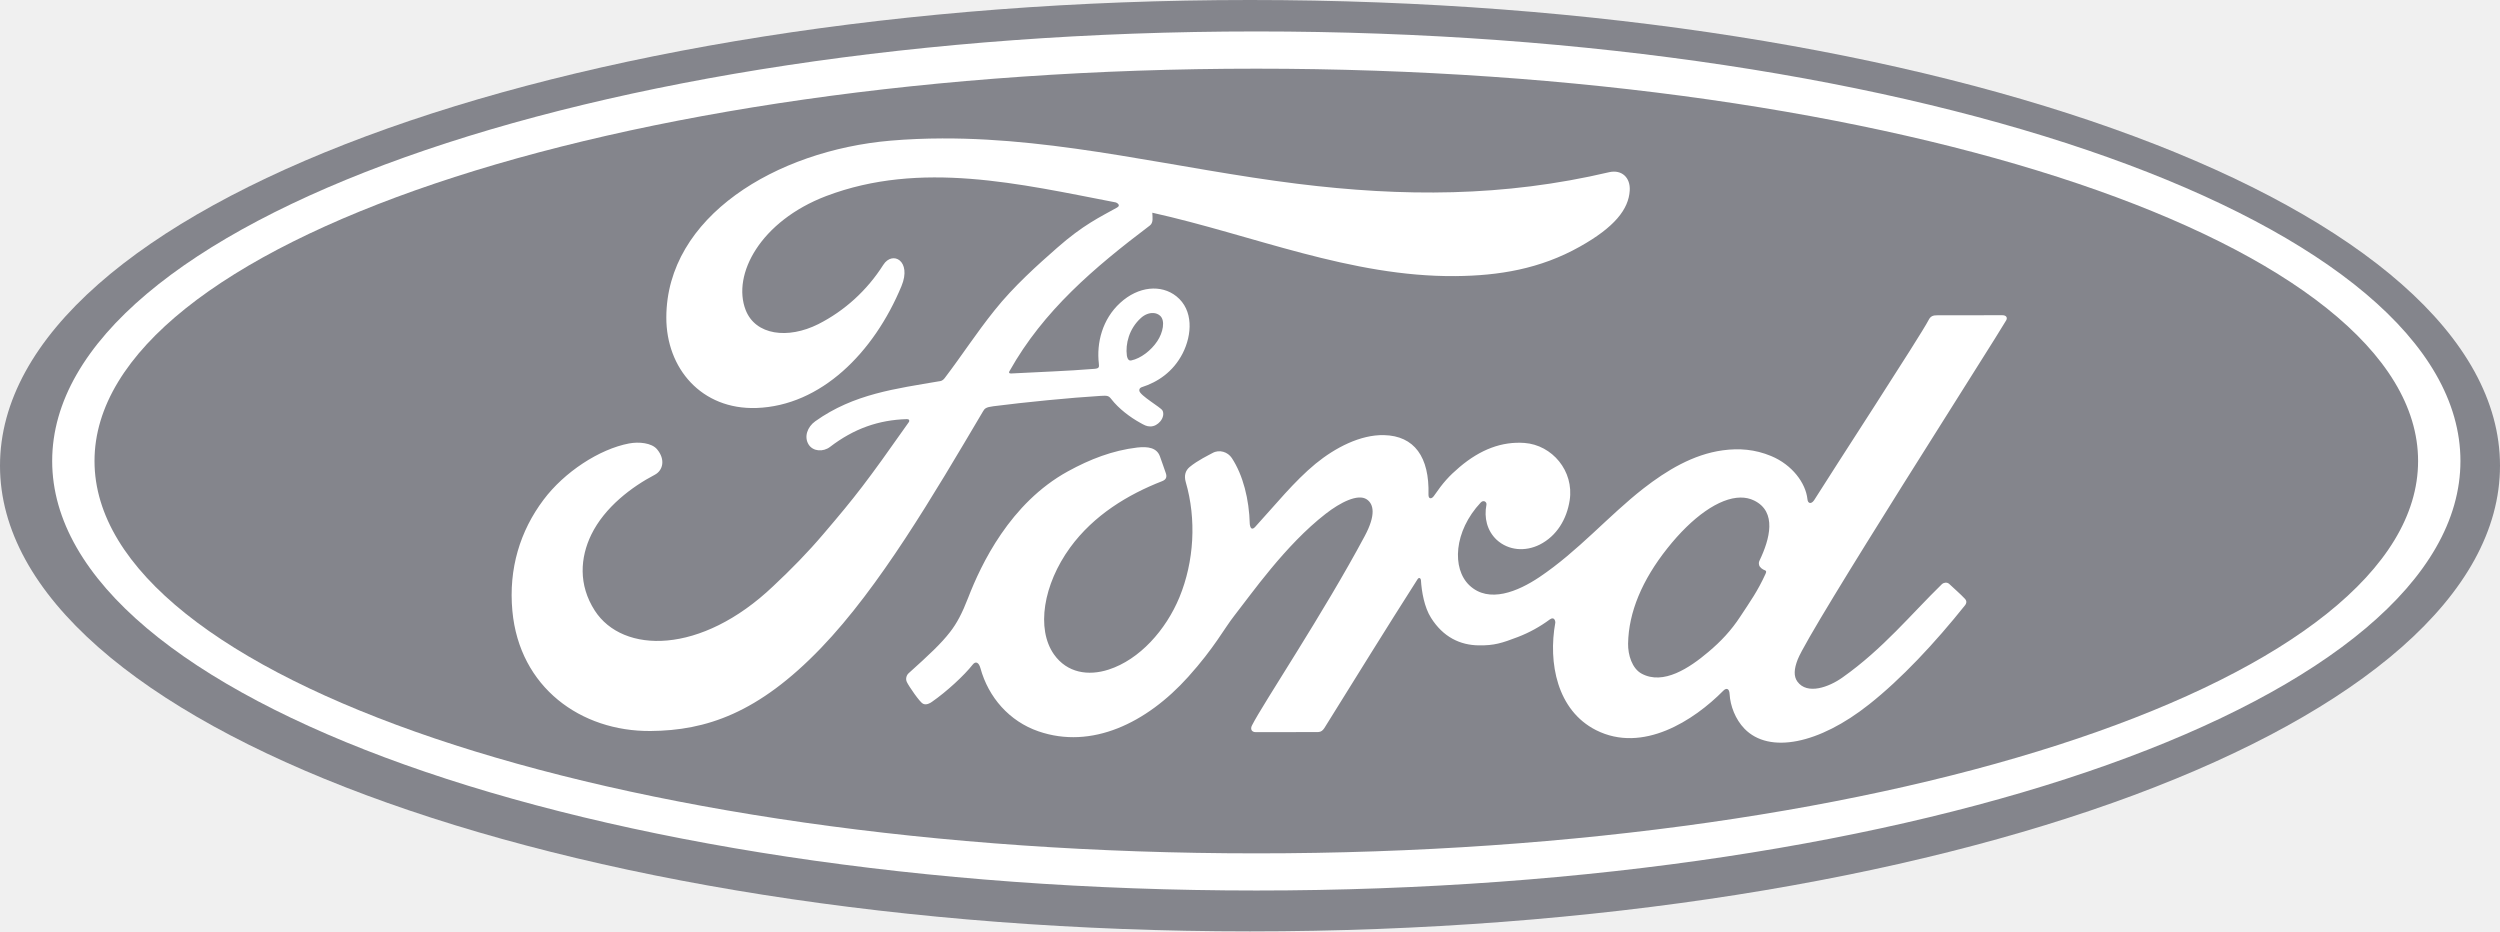
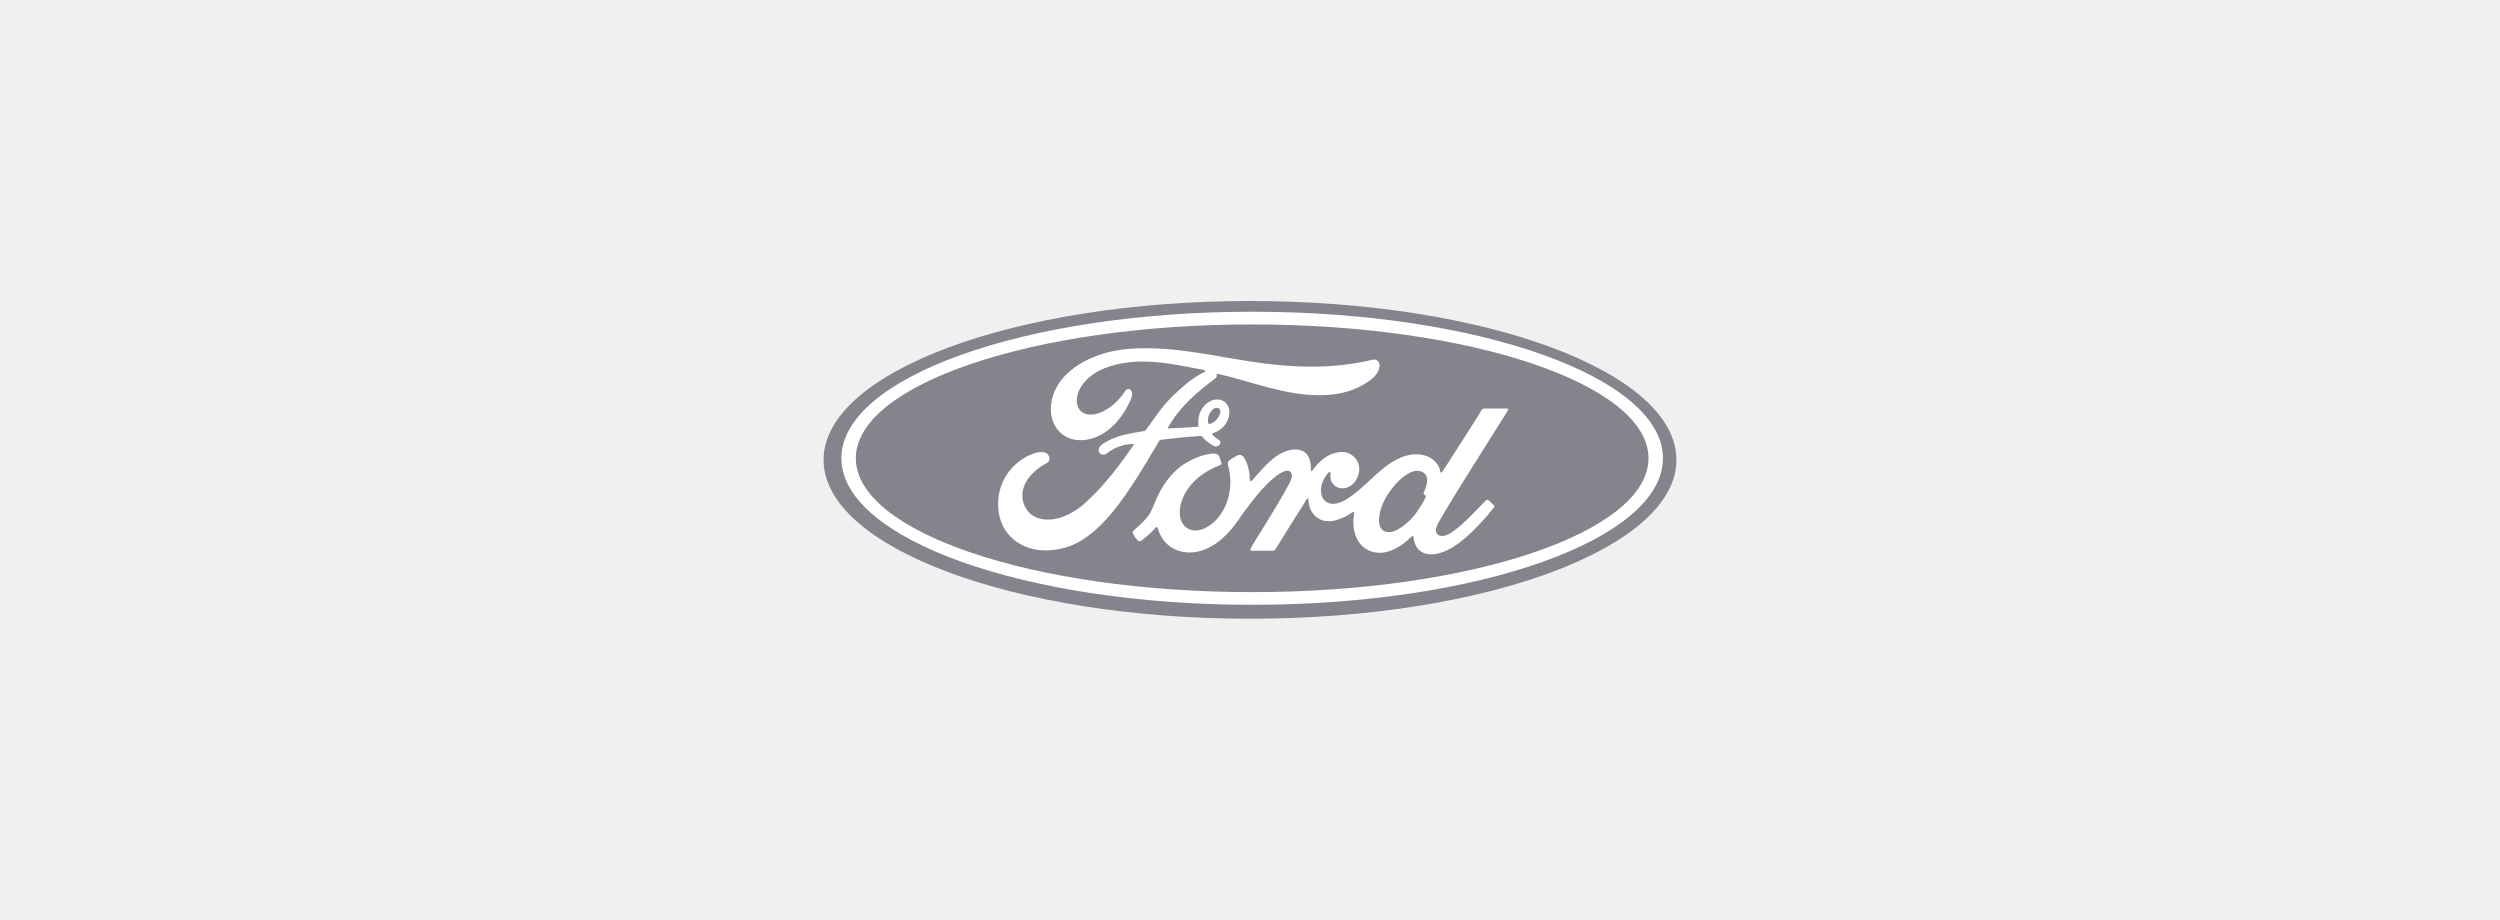
- <svg xmlns="http://www.w3.org/2000/svg" width="102" height="38" viewBox="0 0 102 38" fill="none">
-   <g clip-path="url(#clip0_3392_5675)">
-     <path d="M51 0C22.822 0 0 8.493 0 19C0 29.505 22.824 38 51 38C79.18 38 102 29.505 102 19C102 8.492 79.18 0 51 0Z" fill="#84858C" />
-     <path d="M51.259 36.333C24.125 36.333 2.129 28.488 2.129 18.809C2.129 9.129 24.125 1.283 51.259 1.283C78.391 1.283 100.386 9.128 100.386 18.809C100.386 28.487 78.39 36.333 51.259 36.333ZM51.259 2.802C25.078 2.802 3.856 9.967 3.856 18.809C3.856 27.651 25.078 34.817 51.259 34.817C77.44 34.817 98.658 27.651 98.658 18.809C98.658 9.967 77.438 2.802 51.259 2.802Z" fill="white" />
-     <path d="M38.444 5.648C37.746 5.65 37.045 5.678 36.34 5.738C31.654 6.142 27.194 8.846 27.186 12.951C27.181 15.033 28.625 16.72 30.862 16.646C33.492 16.555 35.65 14.396 36.78 11.674C37.209 10.641 36.415 10.212 36.037 10.807C35.379 11.845 34.462 12.681 33.384 13.226C32.146 13.846 30.824 13.679 30.423 12.649C29.86 11.197 31.031 9.023 33.705 8C37.566 6.535 41.607 7.504 45.495 8.253C45.55 8.253 45.758 8.371 45.574 8.469C44.878 8.858 44.193 9.174 43.125 10.116C42.359 10.788 41.357 11.682 40.581 12.657C39.812 13.617 39.267 14.474 38.545 15.424C38.444 15.561 38.32 15.555 38.322 15.555C36.563 15.859 34.841 16.063 33.264 17.187C32.938 17.418 32.796 17.827 32.994 18.14C33.172 18.418 33.578 18.448 33.861 18.237C34.84 17.486 35.849 17.133 37.005 17.1C37.056 17.103 37.08 17.112 37.094 17.143C37.103 17.162 37.098 17.199 37.077 17.227C35.344 19.691 34.91 20.247 33.607 21.774C32.941 22.559 32.285 23.222 31.552 23.911C28.593 26.729 25.41 26.68 24.268 24.914C23.586 23.854 23.676 22.741 24.123 21.817C24.674 20.686 25.786 19.857 26.711 19.373C27.055 19.194 27.154 18.744 26.81 18.333C26.591 18.066 26.061 18.018 25.666 18.093C24.454 18.322 23.022 19.261 22.176 20.391C21.222 21.66 20.745 23.199 20.905 24.927C21.193 28.045 23.697 29.846 26.541 29.825C28.804 29.807 30.935 29.104 33.499 26.436C35.89 23.948 38.068 20.23 40.107 16.784C40.171 16.673 40.217 16.614 40.527 16.575C41.806 16.411 43.695 16.224 44.905 16.152C45.174 16.137 45.229 16.14 45.337 16.278C45.652 16.686 46.126 17.032 46.505 17.242C46.69 17.346 46.778 17.397 46.924 17.399C47.103 17.403 47.242 17.304 47.333 17.2C47.461 17.055 47.496 16.866 47.427 16.745C47.355 16.617 46.51 16.137 46.485 15.944C46.467 15.823 46.596 15.793 46.596 15.793C47.217 15.594 47.862 15.183 48.254 14.415C48.638 13.659 48.7 12.65 47.997 12.089C47.38 11.596 46.447 11.674 45.703 12.358C44.975 13.022 44.734 13.989 44.833 14.836C44.85 14.983 44.843 15.033 44.648 15.049C43.529 15.141 42.451 15.173 41.252 15.238C41.172 15.244 41.146 15.19 41.193 15.133C42.574 12.674 44.635 10.924 46.915 9.2C47.066 9.084 47.02 8.863 47.014 8.679C51.13 9.595 55.108 11.301 59.379 11.265C61.145 11.25 62.836 10.975 64.452 10.066C65.873 9.272 66.45 8.537 66.493 7.773C66.526 7.245 66.167 6.911 65.657 7.025C61.342 8.041 57.226 8.03 52.933 7.498C48.029 6.888 43.324 5.632 38.444 5.648ZM47.057 12.772C47.158 12.777 47.252 12.812 47.328 12.879C47.556 13.078 47.448 13.575 47.218 13.919C46.968 14.298 46.542 14.626 46.154 14.706C46.076 14.72 46.008 14.686 45.976 14.509C45.913 14.041 46.062 13.414 46.55 12.973C46.703 12.834 46.889 12.762 47.057 12.772ZM81.697 12.861C80.912 12.861 79.883 12.863 79.066 12.863C78.871 12.863 78.77 12.887 78.678 13.073C78.377 13.665 74.7 19.313 74.015 20.41C73.9 20.577 73.759 20.554 73.743 20.363C73.674 19.712 73.125 18.963 72.26 18.605C71.601 18.331 70.956 18.282 70.287 18.373C69.077 18.539 68 19.194 67.052 19.93C65.625 21.044 64.393 22.484 62.803 23.55C61.935 24.13 60.746 24.635 59.951 23.881C59.231 23.197 59.312 21.677 60.414 20.503C60.53 20.379 60.669 20.482 60.647 20.593C60.543 21.124 60.671 21.653 61.064 22.024C61.545 22.465 62.232 22.515 62.821 22.22C63.515 21.868 63.923 21.187 64.043 20.413C64.227 19.214 63.326 18.156 62.199 18.072C61.284 18.006 60.406 18.332 59.551 19.056C59.122 19.421 58.878 19.69 58.507 20.23C58.417 20.364 58.278 20.377 58.282 20.181C58.325 18.645 57.705 17.782 56.467 17.753C55.506 17.73 54.479 18.264 53.678 18.918C52.801 19.641 52.034 20.598 51.211 21.497C51.109 21.608 51.02 21.603 50.991 21.388C50.966 20.371 50.717 19.385 50.257 18.686C50.095 18.442 49.753 18.322 49.465 18.486C49.333 18.561 48.87 18.778 48.535 19.056C48.368 19.197 48.303 19.4 48.377 19.662C48.82 21.181 48.722 22.909 48.121 24.369C47.569 25.705 46.495 26.911 45.233 27.319C44.402 27.589 43.538 27.456 43.003 26.701C42.269 25.659 42.566 23.846 43.66 22.341C44.626 21.016 46.023 20.174 47.417 19.631C47.582 19.567 47.615 19.459 47.569 19.316C47.493 19.081 47.372 18.762 47.323 18.615C47.195 18.267 46.837 18.21 46.4 18.259C45.387 18.38 44.474 18.735 43.572 19.23C41.208 20.527 40.024 23.037 39.504 24.381C39.255 25.025 39.041 25.428 38.764 25.785C38.392 26.265 37.924 26.701 37.069 27.471C36.992 27.542 36.934 27.689 36.999 27.826C37.087 28.011 37.531 28.654 37.657 28.712C37.796 28.782 37.957 28.684 38.022 28.636C38.62 28.221 39.336 27.562 39.687 27.115C39.809 26.962 39.936 27.026 40.001 27.259C40.328 28.454 41.184 29.43 42.368 29.838C44.535 30.587 46.782 29.503 48.478 27.616C49.556 26.417 49.945 25.646 50.359 25.121C51.059 24.232 52.44 22.242 54.085 20.965C54.689 20.494 55.403 20.135 55.762 20.373C56.05 20.565 56.143 21.009 55.681 21.871C54.004 25.011 51.535 28.699 51.082 29.594C51 29.75 51.072 29.871 51.23 29.871C52.108 29.867 52.978 29.869 53.775 29.869C53.908 29.863 53.968 29.801 54.034 29.705C55.321 27.64 56.533 25.673 57.831 23.641C57.904 23.521 57.971 23.614 57.974 23.666C58.001 24.137 58.114 24.783 58.386 25.207C58.878 25.99 59.573 26.326 60.345 26.331C60.959 26.338 61.269 26.243 61.931 25.989C62.394 25.811 62.832 25.57 63.234 25.272C63.428 25.135 63.462 25.366 63.457 25.401C63.159 27.041 63.527 28.983 65.117 29.789C67.02 30.751 69.11 29.399 70.313 28.179C70.43 28.061 70.557 28.074 70.569 28.327C70.595 28.793 70.8 29.346 71.176 29.733C72.184 30.77 74.218 30.359 76.259 28.739C77.57 27.703 78.941 26.238 80.18 24.687C80.226 24.627 80.26 24.53 80.171 24.433C79.982 24.23 79.71 23.999 79.523 23.82C79.437 23.746 79.312 23.767 79.24 23.824C77.97 25.061 76.828 26.473 75.175 27.64C74.618 28.038 73.731 28.36 73.332 27.807C73.177 27.592 73.194 27.294 73.347 26.905C73.83 25.673 81.455 13.774 81.85 13.073L81.851 13.073C81.919 12.951 81.847 12.861 81.697 12.861ZM71.013 20.3C71.212 20.299 71.399 20.338 71.569 20.422C72.508 20.881 72.209 21.996 71.789 22.871C71.775 22.898 71.766 22.928 71.763 22.959C71.76 22.99 71.763 23.021 71.772 23.051C71.787 23.142 71.903 23.23 72.016 23.272C72.056 23.287 72.079 23.317 72.034 23.413C71.709 24.125 71.411 24.536 71.005 25.154C70.632 25.726 70.21 26.172 69.7 26.601C68.931 27.253 67.863 27.963 66.98 27.486C66.588 27.277 66.418 26.715 66.426 26.259C66.447 24.978 67.001 23.664 68.027 22.372C69.044 21.089 70.147 20.308 71.013 20.3Z" fill="white" />
+ <svg xmlns="http://www.w3.org/2000/svg" width="299" height="110" viewBox="0 0 299 110" fill="none">
+   <g clip-path="url(#clip0_3392_5674)">
+     <path d="M149.5 36C121.322 36 98.5 44.493 98.5 55C98.5 65.505 121.324 74 149.5 74C177.68 74 200.5 65.505 200.5 55C200.5 44.492 177.68 36 149.5 36Z" fill="#84858C" />
+     <path d="M149.759 72.333C122.625 72.333 100.629 64.488 100.629 54.809C100.629 45.129 122.625 37.283 149.759 37.283C176.891 37.283 198.886 45.128 198.886 54.809C198.886 64.487 176.89 72.333 149.759 72.333ZM149.759 38.802C123.578 38.802 102.356 45.967 102.356 54.809C102.356 63.651 123.578 70.817 149.759 70.817C175.94 70.817 197.158 63.651 197.158 54.809C197.158 45.967 175.938 38.802 149.759 38.802Z" fill="white" />
+     <path d="M136.944 41.648C136.246 41.65 135.545 41.678 134.84 41.738C130.154 42.142 125.694 44.846 125.686 48.952C125.681 51.033 127.125 52.72 129.362 52.646C131.991 52.555 134.15 50.396 135.28 47.674C135.709 46.641 134.915 46.212 134.537 46.807C133.879 47.845 132.962 48.681 131.884 49.225C130.646 49.846 129.324 49.679 128.923 48.649C128.36 47.197 129.531 45.023 132.205 44.001C136.066 42.535 140.107 43.505 143.995 44.253C144.05 44.253 144.257 44.371 144.074 44.469C143.378 44.858 142.693 45.174 141.625 46.116C140.859 46.788 139.857 47.682 139.082 48.657C138.312 49.617 137.767 50.474 137.045 51.424C136.944 51.561 136.82 51.555 136.822 51.555C135.063 51.859 133.341 52.063 131.764 53.187C131.438 53.418 131.296 53.827 131.494 54.14C131.672 54.418 132.078 54.448 132.36 54.237C133.34 53.486 134.349 53.133 135.505 53.1C135.556 53.103 135.58 53.112 135.594 53.144C135.603 53.161 135.598 53.199 135.577 53.227C133.844 55.691 133.411 56.247 132.107 57.775C131.441 58.559 130.785 59.222 130.052 59.911C127.093 62.729 123.91 62.68 122.768 60.914C122.086 59.854 122.176 58.741 122.623 57.817C123.174 56.686 124.286 55.857 125.211 55.373C125.555 55.194 125.654 54.744 125.31 54.333C125.091 54.066 124.561 54.019 124.166 54.093C122.954 54.322 121.522 55.261 120.676 56.391C119.722 57.66 119.245 59.199 119.405 60.927C119.693 64.045 122.197 65.846 125.041 65.825C127.304 65.807 129.435 65.104 131.999 62.436C134.39 59.948 136.568 56.23 138.607 52.783C138.671 52.673 138.717 52.614 139.027 52.575C140.306 52.411 142.195 52.224 143.405 52.152C143.674 52.137 143.729 52.14 143.837 52.278C144.152 52.686 144.626 53.032 145.005 53.242C145.19 53.346 145.278 53.397 145.424 53.399C145.603 53.403 145.742 53.304 145.833 53.2C145.961 53.055 145.996 52.866 145.927 52.745C145.855 52.617 145.01 52.138 144.985 51.944C144.967 51.823 145.096 51.794 145.096 51.794C145.717 51.594 146.362 51.183 146.754 50.415C147.138 49.659 147.2 48.65 146.497 48.089C145.88 47.596 144.947 47.674 144.203 48.358C143.475 49.022 143.234 49.989 143.333 50.836C143.35 50.983 143.343 51.032 143.148 51.049C142.029 51.141 140.951 51.173 139.752 51.238C139.672 51.244 139.646 51.19 139.693 51.133C141.073 48.674 143.135 46.924 145.415 45.2C145.566 45.084 145.52 44.863 145.514 44.679C149.63 45.595 153.608 47.301 157.879 47.265C159.645 47.25 161.336 46.975 162.952 46.066C164.373 45.272 164.95 44.537 164.993 43.773C165.026 43.245 164.667 42.911 164.157 43.025C159.842 44.041 155.726 44.03 151.433 43.498C146.529 42.888 141.824 41.632 136.944 41.648ZM145.557 48.772C145.658 48.777 145.752 48.812 145.828 48.879C146.056 49.078 145.948 49.575 145.719 49.919C145.468 50.298 145.042 50.626 144.654 50.706C144.576 50.721 144.508 50.686 144.476 50.509C144.413 50.041 144.562 49.414 145.05 48.973C145.202 48.834 145.389 48.762 145.557 48.772ZM180.197 48.861C179.412 48.861 178.383 48.863 177.566 48.863C177.371 48.863 177.27 48.887 177.178 49.073C176.877 49.665 173.2 55.313 172.515 56.41C172.4 56.577 172.259 56.554 172.243 56.363C172.173 55.712 171.625 54.964 170.76 54.605C170.101 54.331 169.456 54.282 168.787 54.373C167.577 54.539 166.5 55.194 165.552 55.931C164.125 57.044 162.893 58.484 161.303 59.55C160.435 60.13 159.246 60.635 158.451 59.881C157.731 59.197 157.812 57.678 158.914 56.503C159.03 56.379 159.169 56.482 159.147 56.593C159.043 57.124 159.171 57.653 159.564 58.024C160.045 58.465 160.732 58.515 161.321 58.22C162.015 57.868 162.423 57.187 162.543 56.413C162.727 55.214 161.826 54.156 160.699 54.072C159.784 54.006 158.906 54.332 158.051 55.056C157.622 55.42 157.378 55.69 157.007 56.23C156.917 56.364 156.778 56.377 156.783 56.181C156.825 54.645 156.205 53.782 154.967 53.753C154.006 53.73 152.979 54.264 152.178 54.918C151.301 55.641 150.534 56.598 149.711 57.497C149.609 57.608 149.52 57.603 149.491 57.388C149.466 56.371 149.217 55.385 148.757 54.686C148.595 54.442 148.253 54.322 147.965 54.486C147.833 54.561 147.371 54.778 147.035 55.056C146.868 55.197 146.803 55.4 146.877 55.662C147.32 57.181 147.222 58.909 146.621 60.369C146.069 61.705 144.995 62.911 143.733 63.319C142.902 63.589 142.038 63.456 141.503 62.701C140.769 61.659 141.066 59.846 142.16 58.341C143.126 57.016 144.523 56.174 145.918 55.632C146.082 55.567 146.115 55.459 146.069 55.316C145.993 55.081 145.872 54.761 145.823 54.615C145.695 54.267 145.337 54.21 144.9 54.259C143.887 54.38 142.974 54.735 142.072 55.23C139.708 56.527 138.524 59.037 138.004 60.381C137.755 61.025 137.541 61.428 137.264 61.785C136.892 62.265 136.424 62.702 135.569 63.471C135.492 63.542 135.434 63.689 135.499 63.826C135.586 64.011 136.031 64.654 136.157 64.712C136.296 64.782 136.457 64.684 136.522 64.636C137.12 64.221 137.836 63.562 138.187 63.115C138.309 62.962 138.436 63.026 138.501 63.259C138.828 64.454 139.684 65.43 140.868 65.838C143.035 66.587 145.282 65.503 146.978 63.616C148.056 62.417 148.445 61.646 148.859 61.121C149.559 60.232 150.94 58.242 152.585 56.965C153.189 56.494 153.903 56.135 154.262 56.373C154.55 56.565 154.643 57.009 154.181 57.871C152.504 61.011 150.035 64.699 149.582 65.594C149.5 65.749 149.572 65.871 149.73 65.871C150.608 65.867 151.479 65.869 152.275 65.869C152.408 65.863 152.467 65.801 152.534 65.705C153.821 63.64 155.033 61.673 156.331 59.641C156.404 59.521 156.471 59.614 156.474 59.666C156.501 60.138 156.614 60.783 156.887 61.207C157.378 61.99 158.073 62.326 158.845 62.331C159.459 62.338 159.769 62.243 160.431 61.989C160.894 61.811 161.332 61.57 161.734 61.272C161.928 61.135 161.962 61.366 161.957 61.401C161.659 63.041 162.027 64.983 163.617 65.789C165.52 66.751 167.61 65.399 168.813 64.179C168.931 64.061 169.057 64.074 169.069 64.327C169.095 64.793 169.3 65.346 169.676 65.733C170.684 66.769 172.718 66.359 174.759 64.739C176.07 63.703 177.441 62.238 178.68 60.687C178.726 60.627 178.76 60.53 178.671 60.432C178.482 60.23 178.21 59.999 178.023 59.82C177.937 59.746 177.812 59.767 177.74 59.824C176.47 61.061 175.328 62.472 173.675 63.64C173.118 64.038 172.231 64.36 171.832 63.807C171.677 63.592 171.694 63.294 171.847 62.905C172.33 61.673 179.955 49.774 180.35 49.074L180.351 49.073C180.419 48.951 180.347 48.861 180.197 48.861ZM169.513 56.3C169.712 56.298 169.899 56.338 170.069 56.422C171.009 56.881 170.709 57.996 170.289 58.871C170.274 58.898 170.266 58.928 170.263 58.959C170.26 58.99 170.263 59.021 170.272 59.051C170.287 59.142 170.403 59.23 170.516 59.272C170.556 59.287 170.579 59.317 170.534 59.413C170.209 60.125 169.911 60.536 169.505 61.154C169.131 61.726 168.71 62.172 168.2 62.601C167.431 63.254 166.363 63.963 165.48 63.486C165.088 63.277 164.918 62.715 164.926 62.259C164.947 60.978 165.501 59.664 166.527 58.372C167.544 57.089 168.647 56.308 169.513 56.3Z" fill="white" />
  </g>
  <defs>
-     <clipPath id="clip0_3392_5675">
-       <rect width="102" height="38" fill="white" />
+     <clipPath id="clip0_3392_5674">
+       <rect width="102" height="38" fill="white" transform="translate(98.5 36)" />
    </clipPath>
  </defs>
</svg>
